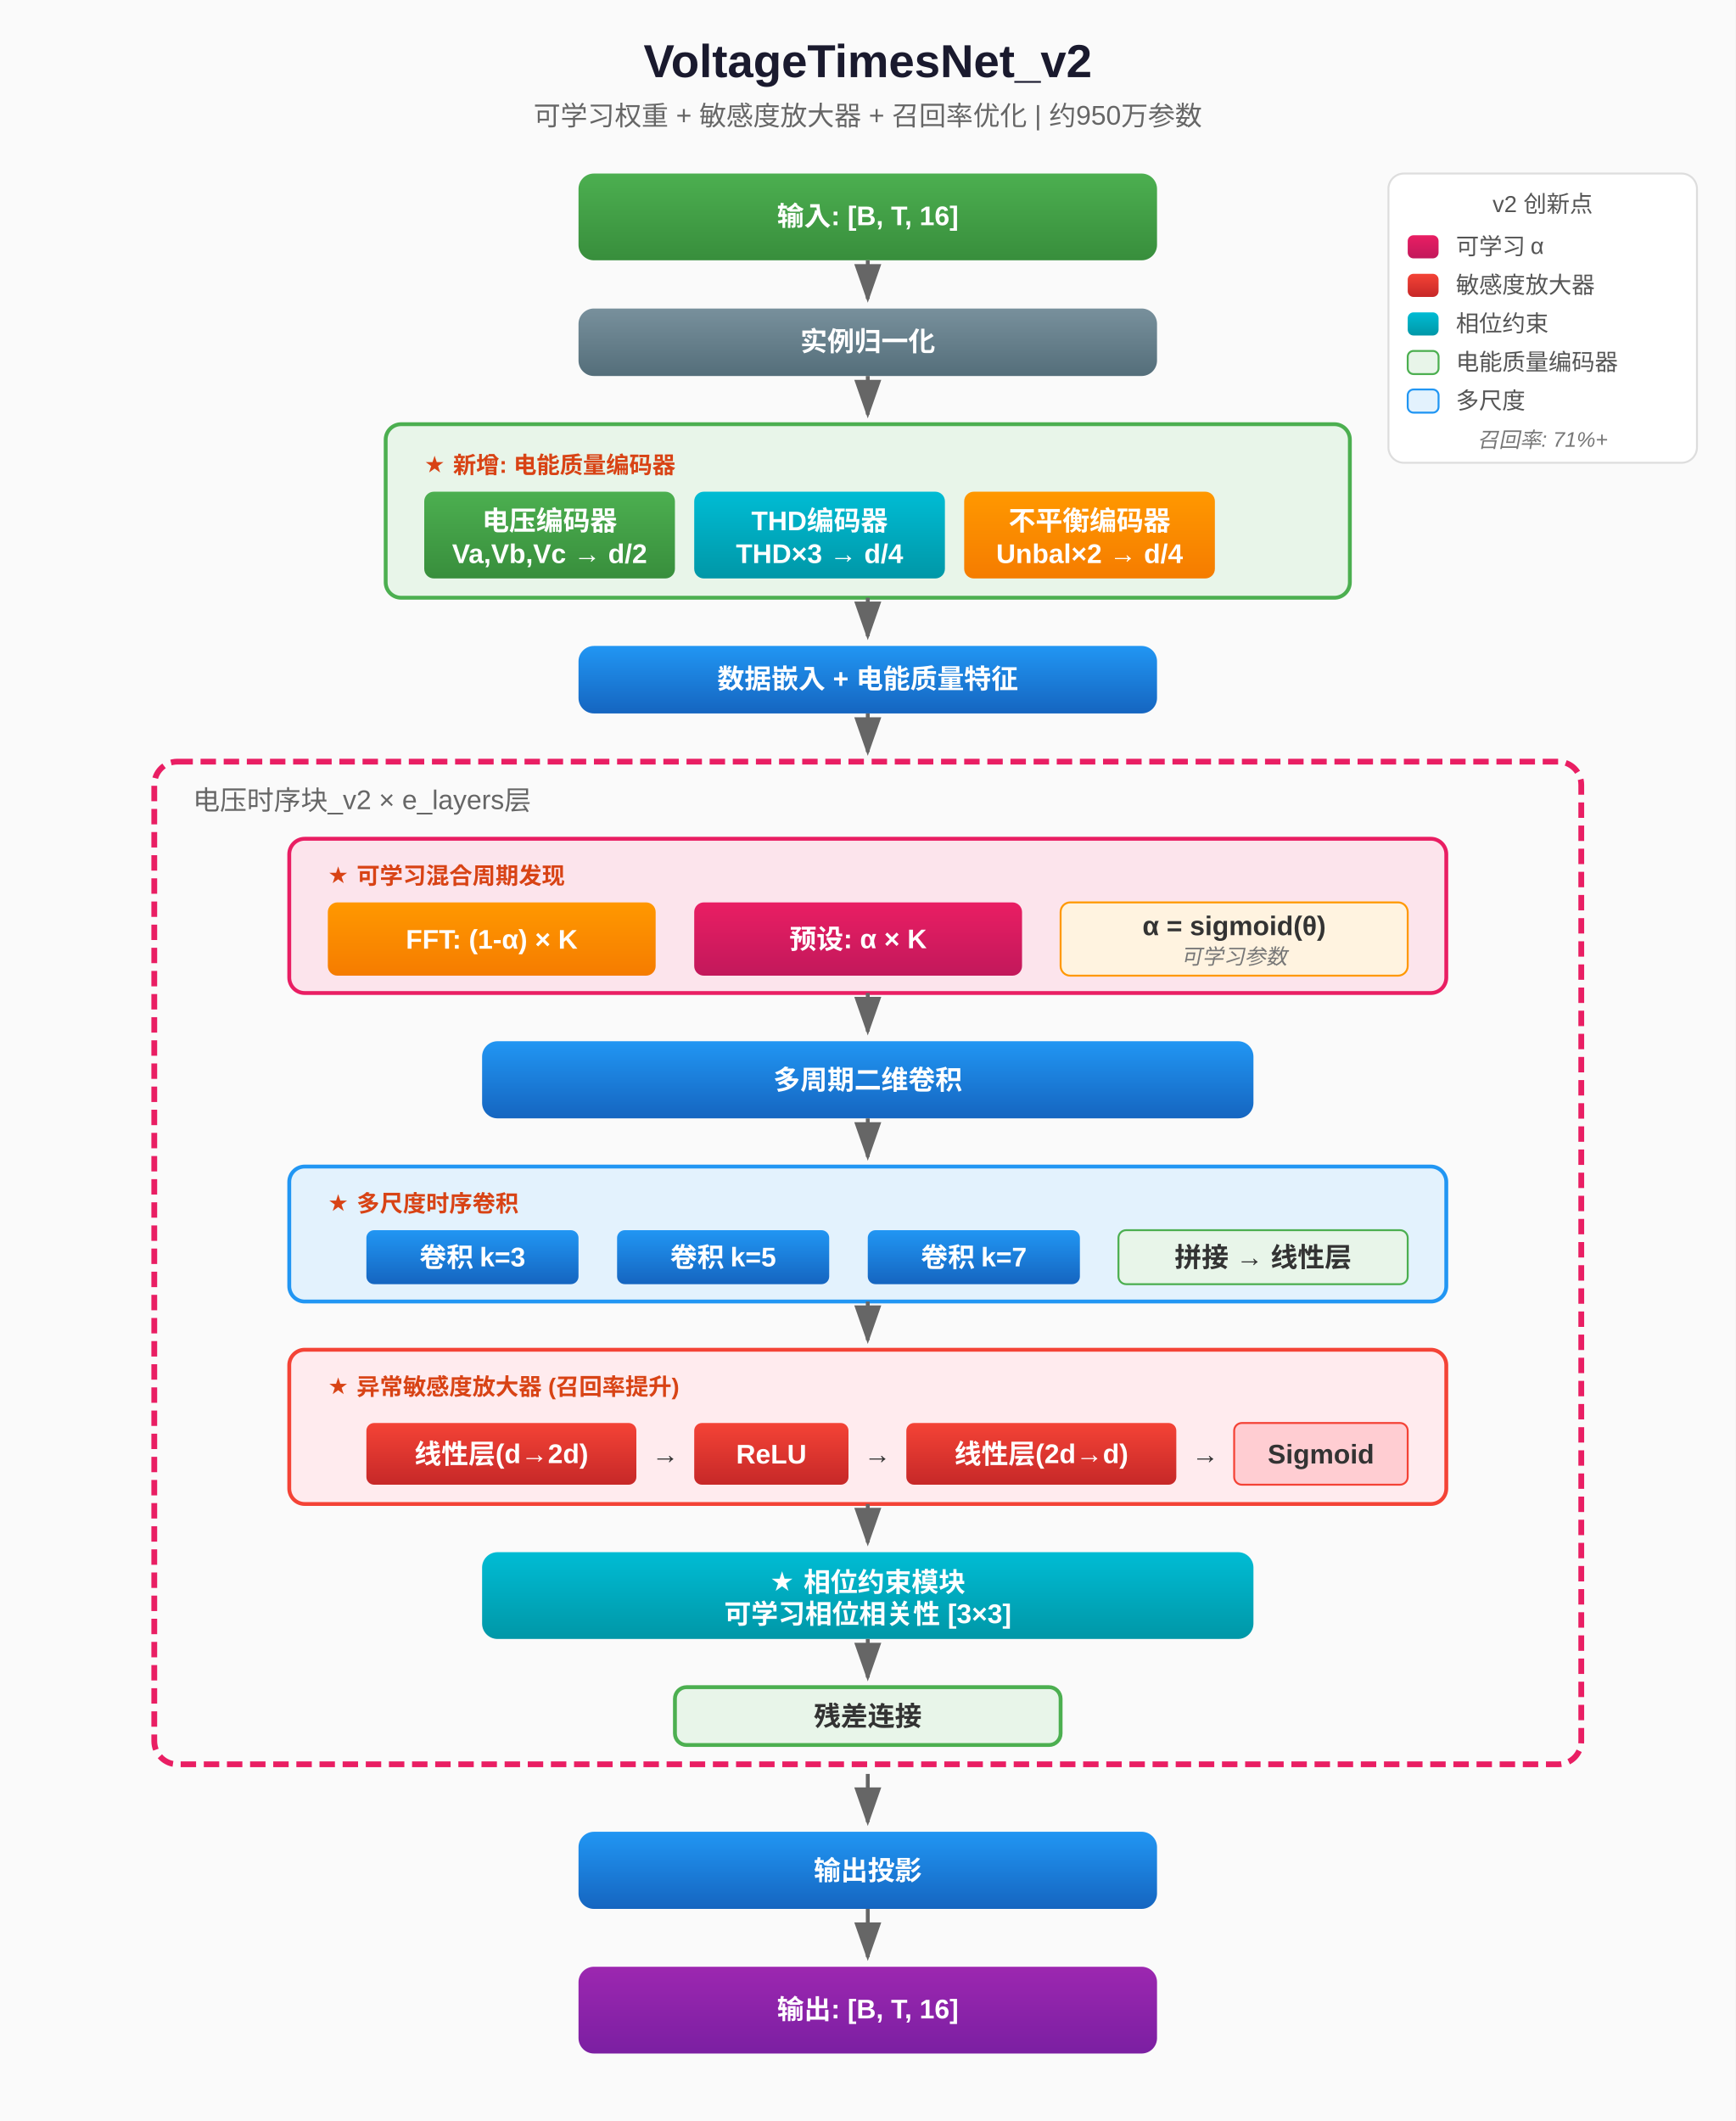
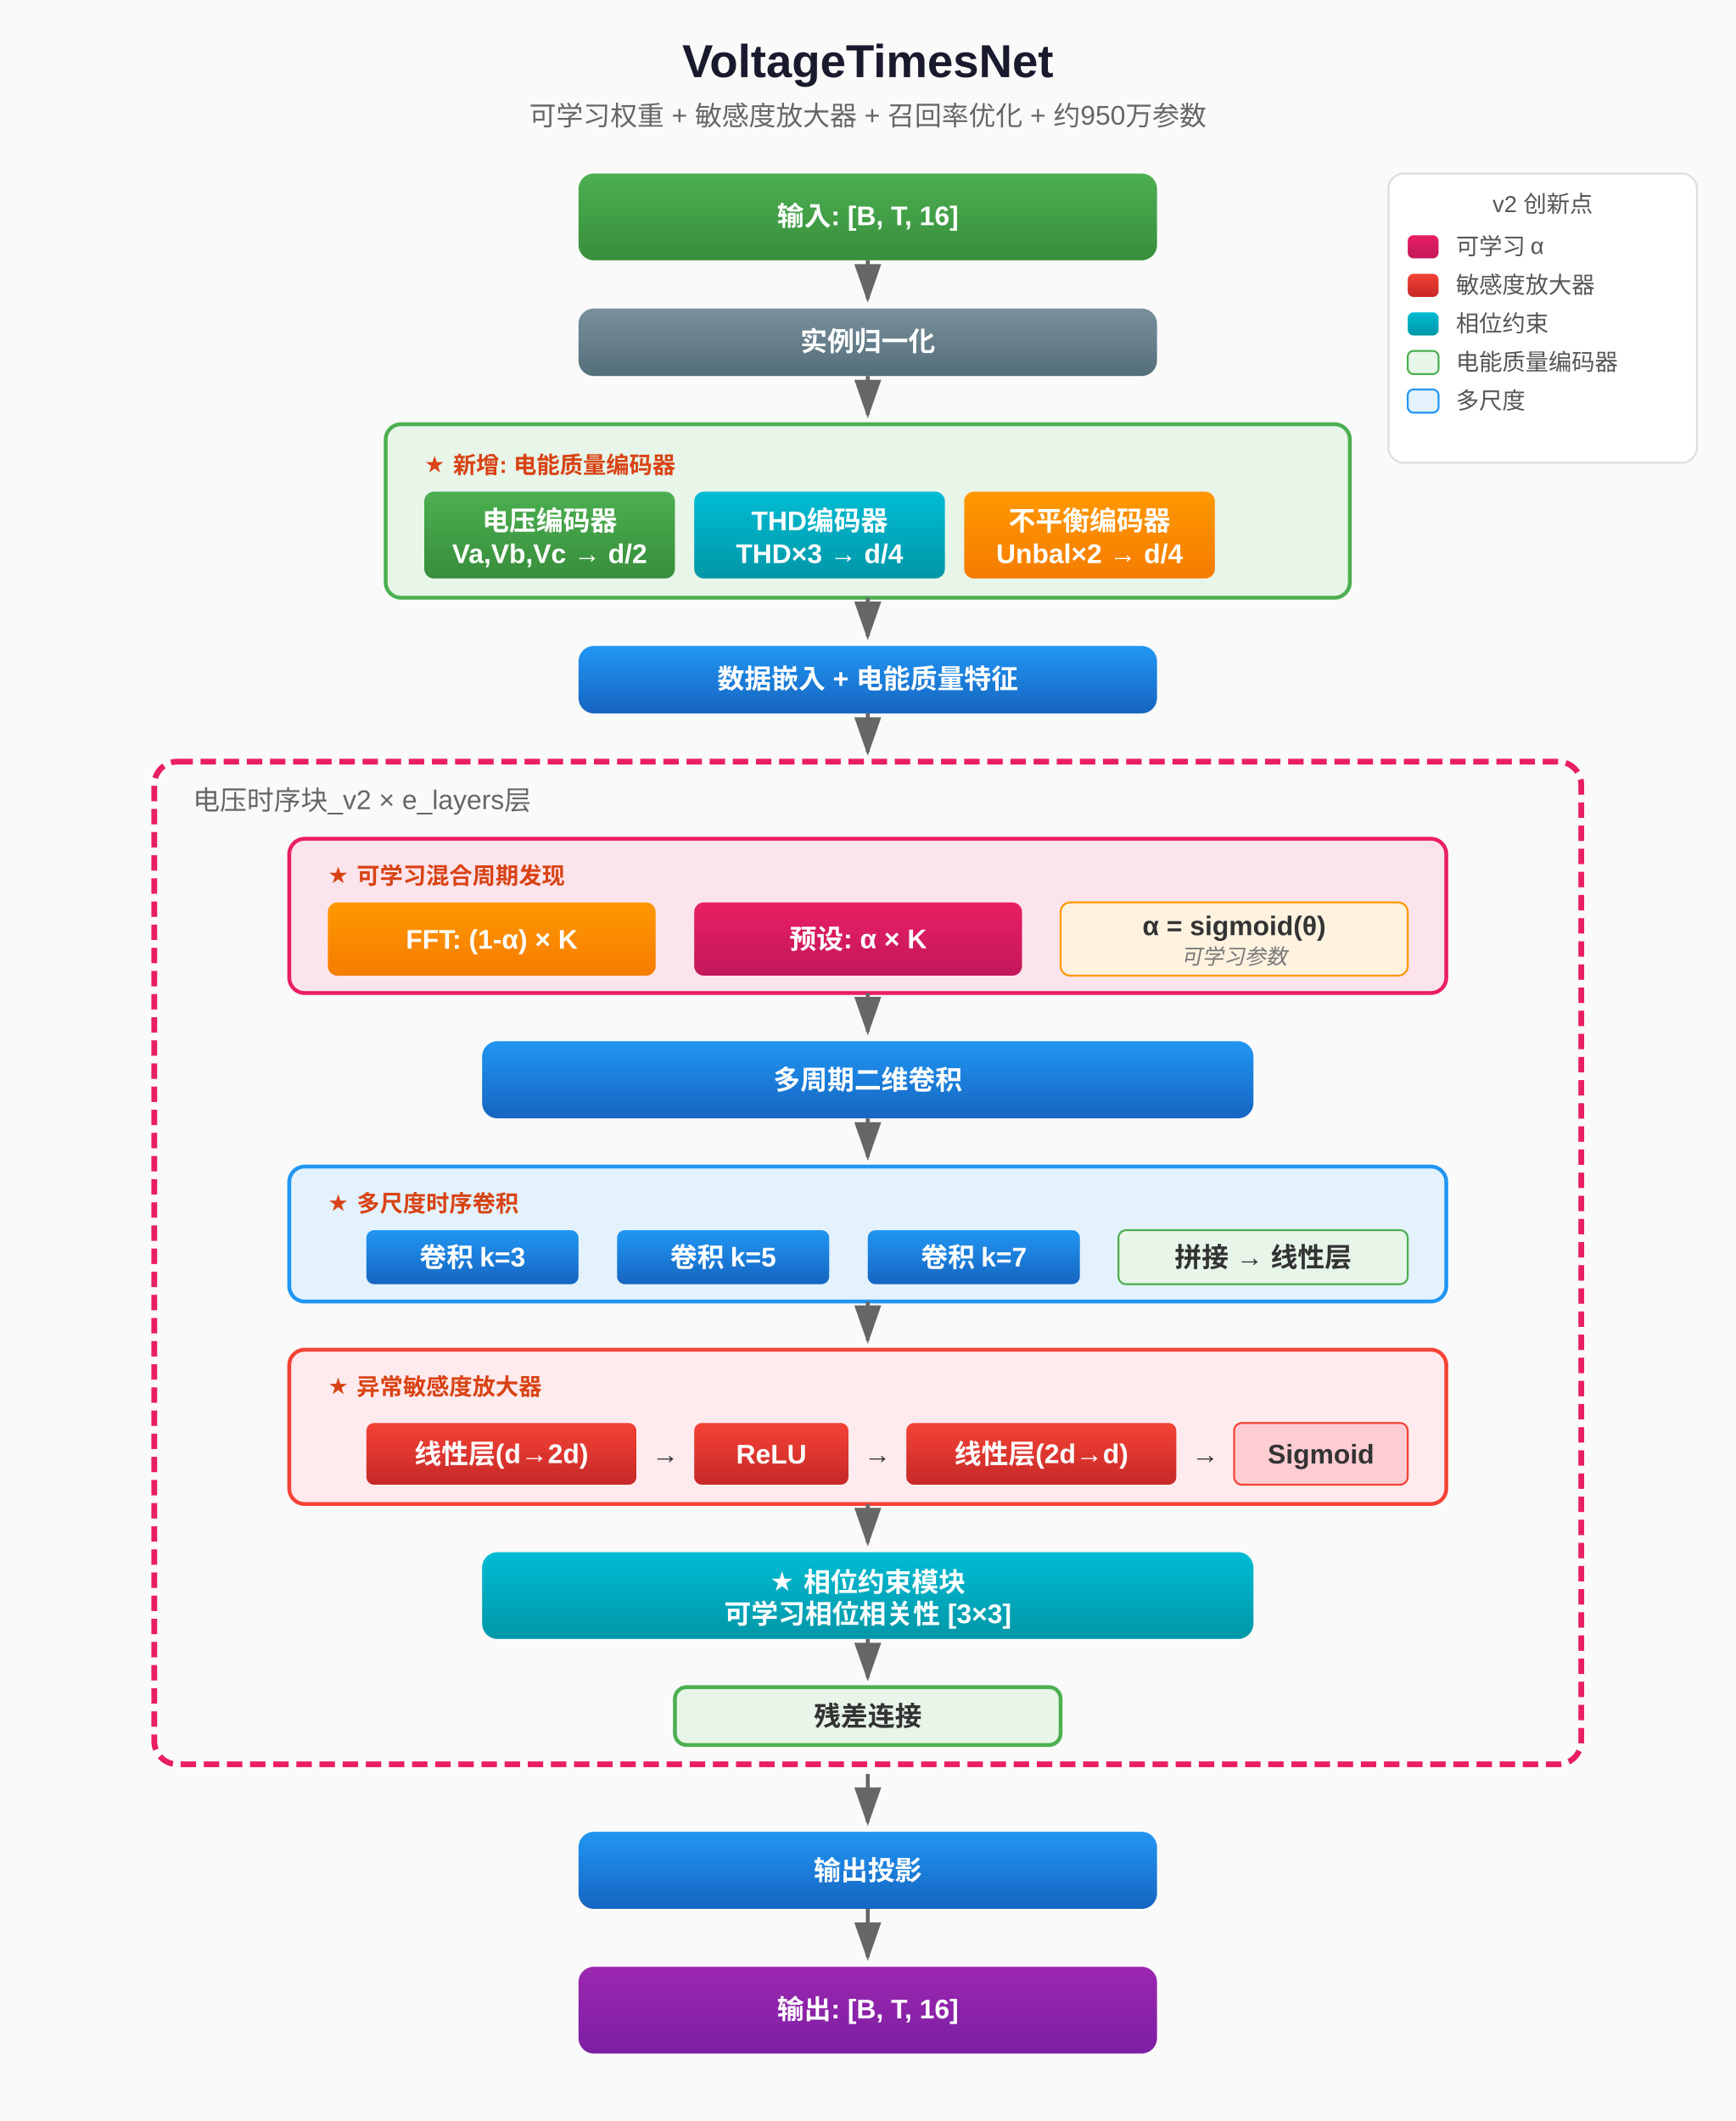
<svg xmlns="http://www.w3.org/2000/svg" viewBox="0 0 900 1100" width="900" height="1100">
  <defs>
    <style>
      .title { font: bold 24px Arial, SimHei, sans-serif; fill: #1a1a2e; }
      .subtitle { font: 14px Arial, SimSun, sans-serif; fill: #666; }
      .module-text { font: bold 14px Arial, SimHei, sans-serif; fill: white; }
      .module-text-dark { font: bold 14px Arial, SimHei, sans-serif; fill: #333; }
      .detail-text { font: 12px Arial, SimSun, sans-serif; fill: #555; }
      .innovation-label { font: bold 12px Arial, SimHei, sans-serif; fill: #D84315; }
      .param-text { font: italic 11px Arial, SimSun, sans-serif; fill: #777; }
    </style>
    <marker id="arrowhead" markerWidth="10" markerHeight="7" refX="9" refY="3.5" orient="auto">
      <polygon points="0 0, 10 3.5, 0 7" fill="#666" />
    </marker>
    <linearGradient id="inputGrad" x1="0%" y1="0%" x2="0%" y2="100%">
      <stop offset="0%" style="stop-color:#4CAF50" />
      <stop offset="100%" style="stop-color:#388E3C" />
    </linearGradient>
    <linearGradient id="coreGrad" x1="0%" y1="0%" x2="0%" y2="100%">
      <stop offset="0%" style="stop-color:#2196F3" />
      <stop offset="100%" style="stop-color:#1565C0" />
    </linearGradient>
    <linearGradient id="innovationGrad" x1="0%" y1="0%" x2="0%" y2="100%">
      <stop offset="0%" style="stop-color:#FF9800" />
      <stop offset="100%" style="stop-color:#F57C00" />
    </linearGradient>
    <linearGradient id="v2Grad" x1="0%" y1="0%" x2="0%" y2="100%">
      <stop offset="0%" style="stop-color:#E91E63" />
      <stop offset="100%" style="stop-color:#C2185B" />
    </linearGradient>
    <linearGradient id="amplifierGrad" x1="0%" y1="0%" x2="0%" y2="100%">
      <stop offset="0%" style="stop-color:#F44336" />
      <stop offset="100%" style="stop-color:#C62828" />
    </linearGradient>
    <linearGradient id="outputGrad" x1="0%" y1="0%" x2="0%" y2="100%">
      <stop offset="0%" style="stop-color:#9C27B0" />
      <stop offset="100%" style="stop-color:#7B1FA2" />
    </linearGradient>
    <linearGradient id="normGrad" x1="0%" y1="0%" x2="0%" y2="100%">
      <stop offset="0%" style="stop-color:#78909C" />
      <stop offset="100%" style="stop-color:#546E7A" />
    </linearGradient>
    <linearGradient id="phaseGrad" x1="0%" y1="0%" x2="0%" y2="100%">
      <stop offset="0%" style="stop-color:#00BCD4" />
      <stop offset="100%" style="stop-color:#0097A7" />
    </linearGradient>
  </defs>
  <rect width="900" height="1100" fill="#fafafa" />
-   <text x="450" y="40" text-anchor="middle" class="title">VoltageTimesNet_v2</text>
-   <text x="450" y="65" text-anchor="middle" class="subtitle">可学习权重 + 敏感度放大器 + 召回率优化 | 约950万参数</text>
+   <text x="450" y="40" text-anchor="middle" class="title">VoltageTimesNet</text>
+   <text x="450" y="65" text-anchor="middle" class="subtitle">可学习权重 + 敏感度放大器 + 召回率优化 + 约950万参数</text>
  <rect x="300" y="90" width="300" height="45" rx="8" fill="url(#inputGrad)" />
  <text x="450" y="117" text-anchor="middle" class="module-text">输入: [B, T, 16]</text>
  <line x1="450" y1="135" x2="450" y2="155" stroke="#666" stroke-width="2" marker-end="url(#arrowhead)" />
  <rect x="300" y="160" width="300" height="35" rx="8" fill="url(#normGrad)" />
  <text x="450" y="182" text-anchor="middle" class="module-text">实例归一化</text>
  <line x1="450" y1="195" x2="450" y2="215" stroke="#666" stroke-width="2" marker-end="url(#arrowhead)" />
  <rect x="200" y="220" width="500" height="90" rx="8" fill="#E8F5E9" stroke="#4CAF50" stroke-width="2" />
  <text x="220" y="245" class="innovation-label">★ 新增: 电能质量编码器</text>
  <rect x="220" y="255" width="130" height="45" rx="5" fill="url(#inputGrad)" />
  <text x="285" y="275" text-anchor="middle" class="module-text" font-size="11">电压编码器</text>
  <text x="285" y="292" text-anchor="middle" class="module-text" font-size="9">Va,Vb,Vc → d/2</text>
  <rect x="360" y="255" width="130" height="45" rx="5" fill="url(#phaseGrad)" />
  <text x="425" y="275" text-anchor="middle" class="module-text" font-size="11">THD编码器</text>
  <text x="425" y="292" text-anchor="middle" class="module-text" font-size="9">THD×3 → d/4</text>
  <rect x="500" y="255" width="130" height="45" rx="5" fill="url(#innovationGrad)" />
  <text x="565" y="275" text-anchor="middle" class="module-text" font-size="11">不平衡编码器</text>
  <text x="565" y="292" text-anchor="middle" class="module-text" font-size="9">Unbal×2 → d/4</text>
  <line x1="450" y1="310" x2="450" y2="330" stroke="#666" stroke-width="2" marker-end="url(#arrowhead)" />
  <rect x="300" y="335" width="300" height="35" rx="8" fill="url(#coreGrad)" />
  <text x="450" y="357" text-anchor="middle" class="module-text">数据嵌入 + 电能质量特征</text>
  <line x1="450" y1="370" x2="450" y2="390" stroke="#666" stroke-width="2" marker-end="url(#arrowhead)" />
  <rect x="80" y="395" width="740" height="520" rx="12" fill="none" stroke="#E91E63" stroke-width="3" stroke-dasharray="8,4" />
  <text x="100" y="420" class="subtitle" fill="#E91E63">电压时序块_v2 × e_layers层</text>
  <rect x="150" y="435" width="600" height="80" rx="8" fill="#FCE4EC" stroke="#E91E63" stroke-width="2" />
  <text x="170" y="458" class="innovation-label">★ 可学习混合周期发现</text>
  <rect x="170" y="468" width="170" height="38" rx="5" fill="url(#innovationGrad)" />
  <text x="255" y="492" text-anchor="middle" class="module-text" font-size="11">FFT: (1-α) × K</text>
  <rect x="360" y="468" width="170" height="38" rx="5" fill="url(#v2Grad)" />
  <text x="445" y="492" text-anchor="middle" class="module-text" font-size="11">预设: α × K</text>
  <rect x="550" y="468" width="180" height="38" rx="5" fill="#FFF3E0" stroke="#FF9800" />
  <text x="640" y="485" text-anchor="middle" class="module-text-dark" font-size="10">α = sigmoid(θ)</text>
  <text x="640" y="500" text-anchor="middle" class="param-text">可学习参数</text>
  <line x1="450" y1="515" x2="450" y2="535" stroke="#666" stroke-width="2" marker-end="url(#arrowhead)" />
  <rect x="250" y="540" width="400" height="40" rx="8" fill="url(#coreGrad)" />
  <text x="450" y="565" text-anchor="middle" class="module-text">多周期二维卷积</text>
  <line x1="450" y1="580" x2="450" y2="600" stroke="#666" stroke-width="2" marker-end="url(#arrowhead)" />
  <rect x="150" y="605" width="600" height="70" rx="8" fill="#E3F2FD" stroke="#2196F3" stroke-width="2" />
  <text x="170" y="628" class="innovation-label">★ 多尺度时序卷积</text>
  <rect x="190" y="638" width="110" height="28" rx="4" fill="url(#coreGrad)" />
  <text x="245" y="657" text-anchor="middle" class="module-text" font-size="10">卷积 k=3</text>
  <rect x="320" y="638" width="110" height="28" rx="4" fill="url(#coreGrad)" />
  <text x="375" y="657" text-anchor="middle" class="module-text" font-size="10">卷积 k=5</text>
  <rect x="450" y="638" width="110" height="28" rx="4" fill="url(#coreGrad)" />
  <text x="505" y="657" text-anchor="middle" class="module-text" font-size="10">卷积 k=7</text>
  <rect x="580" y="638" width="150" height="28" rx="4" fill="#E8F5E9" stroke="#4CAF50" />
  <text x="655" y="657" text-anchor="middle" class="module-text-dark" font-size="10">拼接 → 线性层</text>
  <line x1="450" y1="675" x2="450" y2="695" stroke="#666" stroke-width="2" marker-end="url(#arrowhead)" />
  <rect x="150" y="700" width="600" height="80" rx="8" fill="#FFEBEE" stroke="#F44336" stroke-width="2" />
-   <text x="170" y="723" class="innovation-label">★ 异常敏感度放大器 (召回率提升)</text>
+   <text x="170" y="723" class="innovation-label">★ 异常敏感度放大器</text>
  <rect x="190" y="738" width="140" height="32" rx="4" fill="url(#amplifierGrad)" />
  <text x="260" y="759" text-anchor="middle" class="module-text" font-size="10">线性层(d→2d)</text>
  <text x="345" y="759" text-anchor="middle" class="module-text-dark">→</text>
  <rect x="360" y="738" width="80" height="32" rx="4" fill="url(#amplifierGrad)" />
  <text x="400" y="759" text-anchor="middle" class="module-text" font-size="10">ReLU</text>
  <text x="455" y="759" text-anchor="middle" class="module-text-dark">→</text>
  <rect x="470" y="738" width="140" height="32" rx="4" fill="url(#amplifierGrad)" />
  <text x="540" y="759" text-anchor="middle" class="module-text" font-size="10">线性层(2d→d)</text>
  <text x="625" y="759" text-anchor="middle" class="module-text-dark">→</text>
  <rect x="640" y="738" width="90" height="32" rx="4" fill="#FFCDD2" stroke="#F44336" />
  <text x="685" y="759" text-anchor="middle" class="module-text-dark" font-size="10">Sigmoid</text>
  <line x1="450" y1="780" x2="450" y2="800" stroke="#666" stroke-width="2" marker-end="url(#arrowhead)" />
  <rect x="250" y="805" width="400" height="45" rx="8" fill="url(#phaseGrad)" />
  <text x="450" y="825" text-anchor="middle" class="module-text">★ 相位约束模块</text>
  <text x="450" y="842" text-anchor="middle" class="module-text" font-size="10">可学习相位相关性 [3×3]</text>
  <line x1="450" y1="850" x2="450" y2="870" stroke="#666" stroke-width="2" marker-end="url(#arrowhead)" />
  <rect x="350" y="875" width="200" height="30" rx="6" fill="#E8F5E9" stroke="#4CAF50" stroke-width="2" />
  <text x="450" y="895" text-anchor="middle" class="module-text-dark">残差连接</text>
  <line x1="450" y1="920" x2="450" y2="945" stroke="#666" stroke-width="2" marker-end="url(#arrowhead)" />
  <rect x="300" y="950" width="300" height="40" rx="8" fill="url(#coreGrad)" />
  <text x="450" y="975" text-anchor="middle" class="module-text">输出投影</text>
  <line x1="450" y1="990" x2="450" y2="1015" stroke="#666" stroke-width="2" marker-end="url(#arrowhead)" />
  <rect x="300" y="1020" width="300" height="45" rx="8" fill="url(#outputGrad)" />
  <text x="450" y="1047" text-anchor="middle" class="module-text">输出: [B, T, 16]</text>
  <rect x="720" y="90" width="160" height="150" rx="8" fill="white" stroke="#ddd" stroke-width="1" />
  <text x="800" y="110" text-anchor="middle" class="detail-text" font-weight="bold">v2 创新点</text>
  <rect x="730" y="122" width="16" height="12" rx="3" fill="url(#v2Grad)" />
  <text x="755" y="132" class="detail-text">可学习 α</text>
  <rect x="730" y="142" width="16" height="12" rx="3" fill="url(#amplifierGrad)" />
  <text x="755" y="152" class="detail-text">敏感度放大器</text>
  <rect x="730" y="162" width="16" height="12" rx="3" fill="url(#phaseGrad)" />
  <text x="755" y="172" class="detail-text">相位约束</text>
  <rect x="730" y="182" width="16" height="12" rx="3" fill="#E8F5E9" stroke="#4CAF50" />
  <text x="755" y="192" class="detail-text">电能质量编码器</text>
  <rect x="730" y="202" width="16" height="12" rx="3" fill="#E3F2FD" stroke="#2196F3" />
  <text x="755" y="212" class="detail-text">多尺度</text>
-   <text x="800" y="232" text-anchor="middle" class="param-text">召回率: 71%+</text>
</svg>
